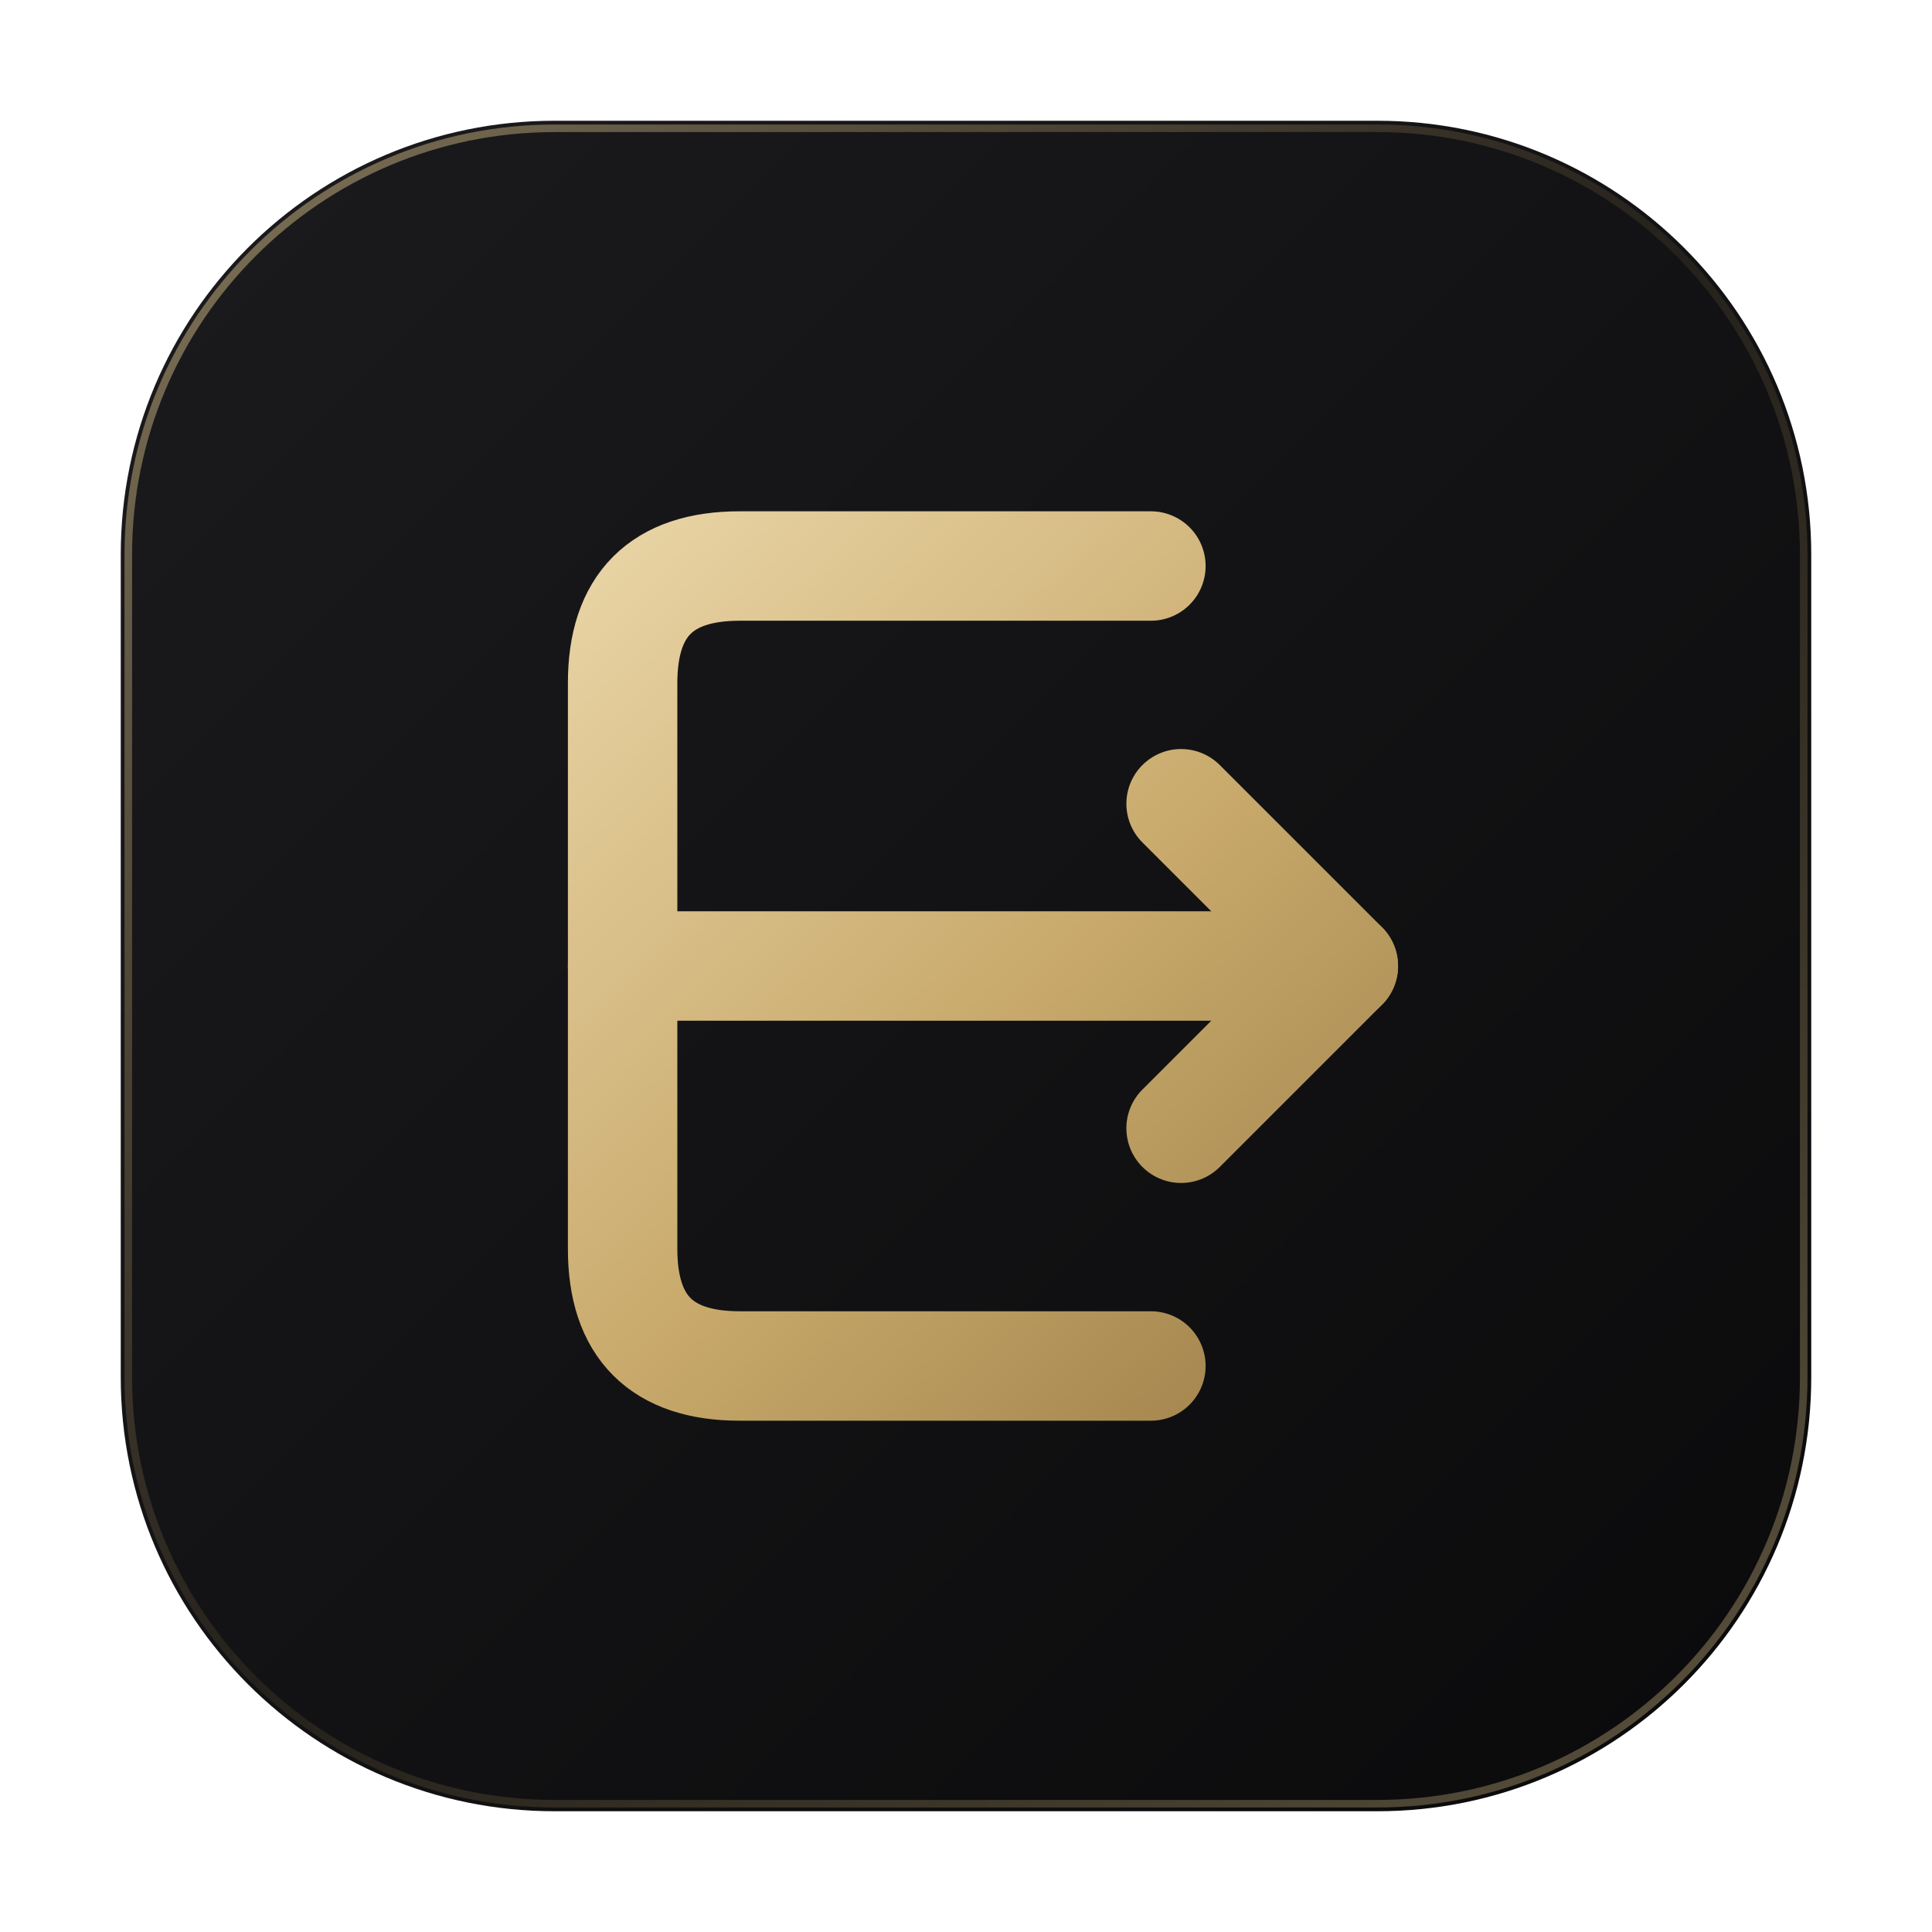
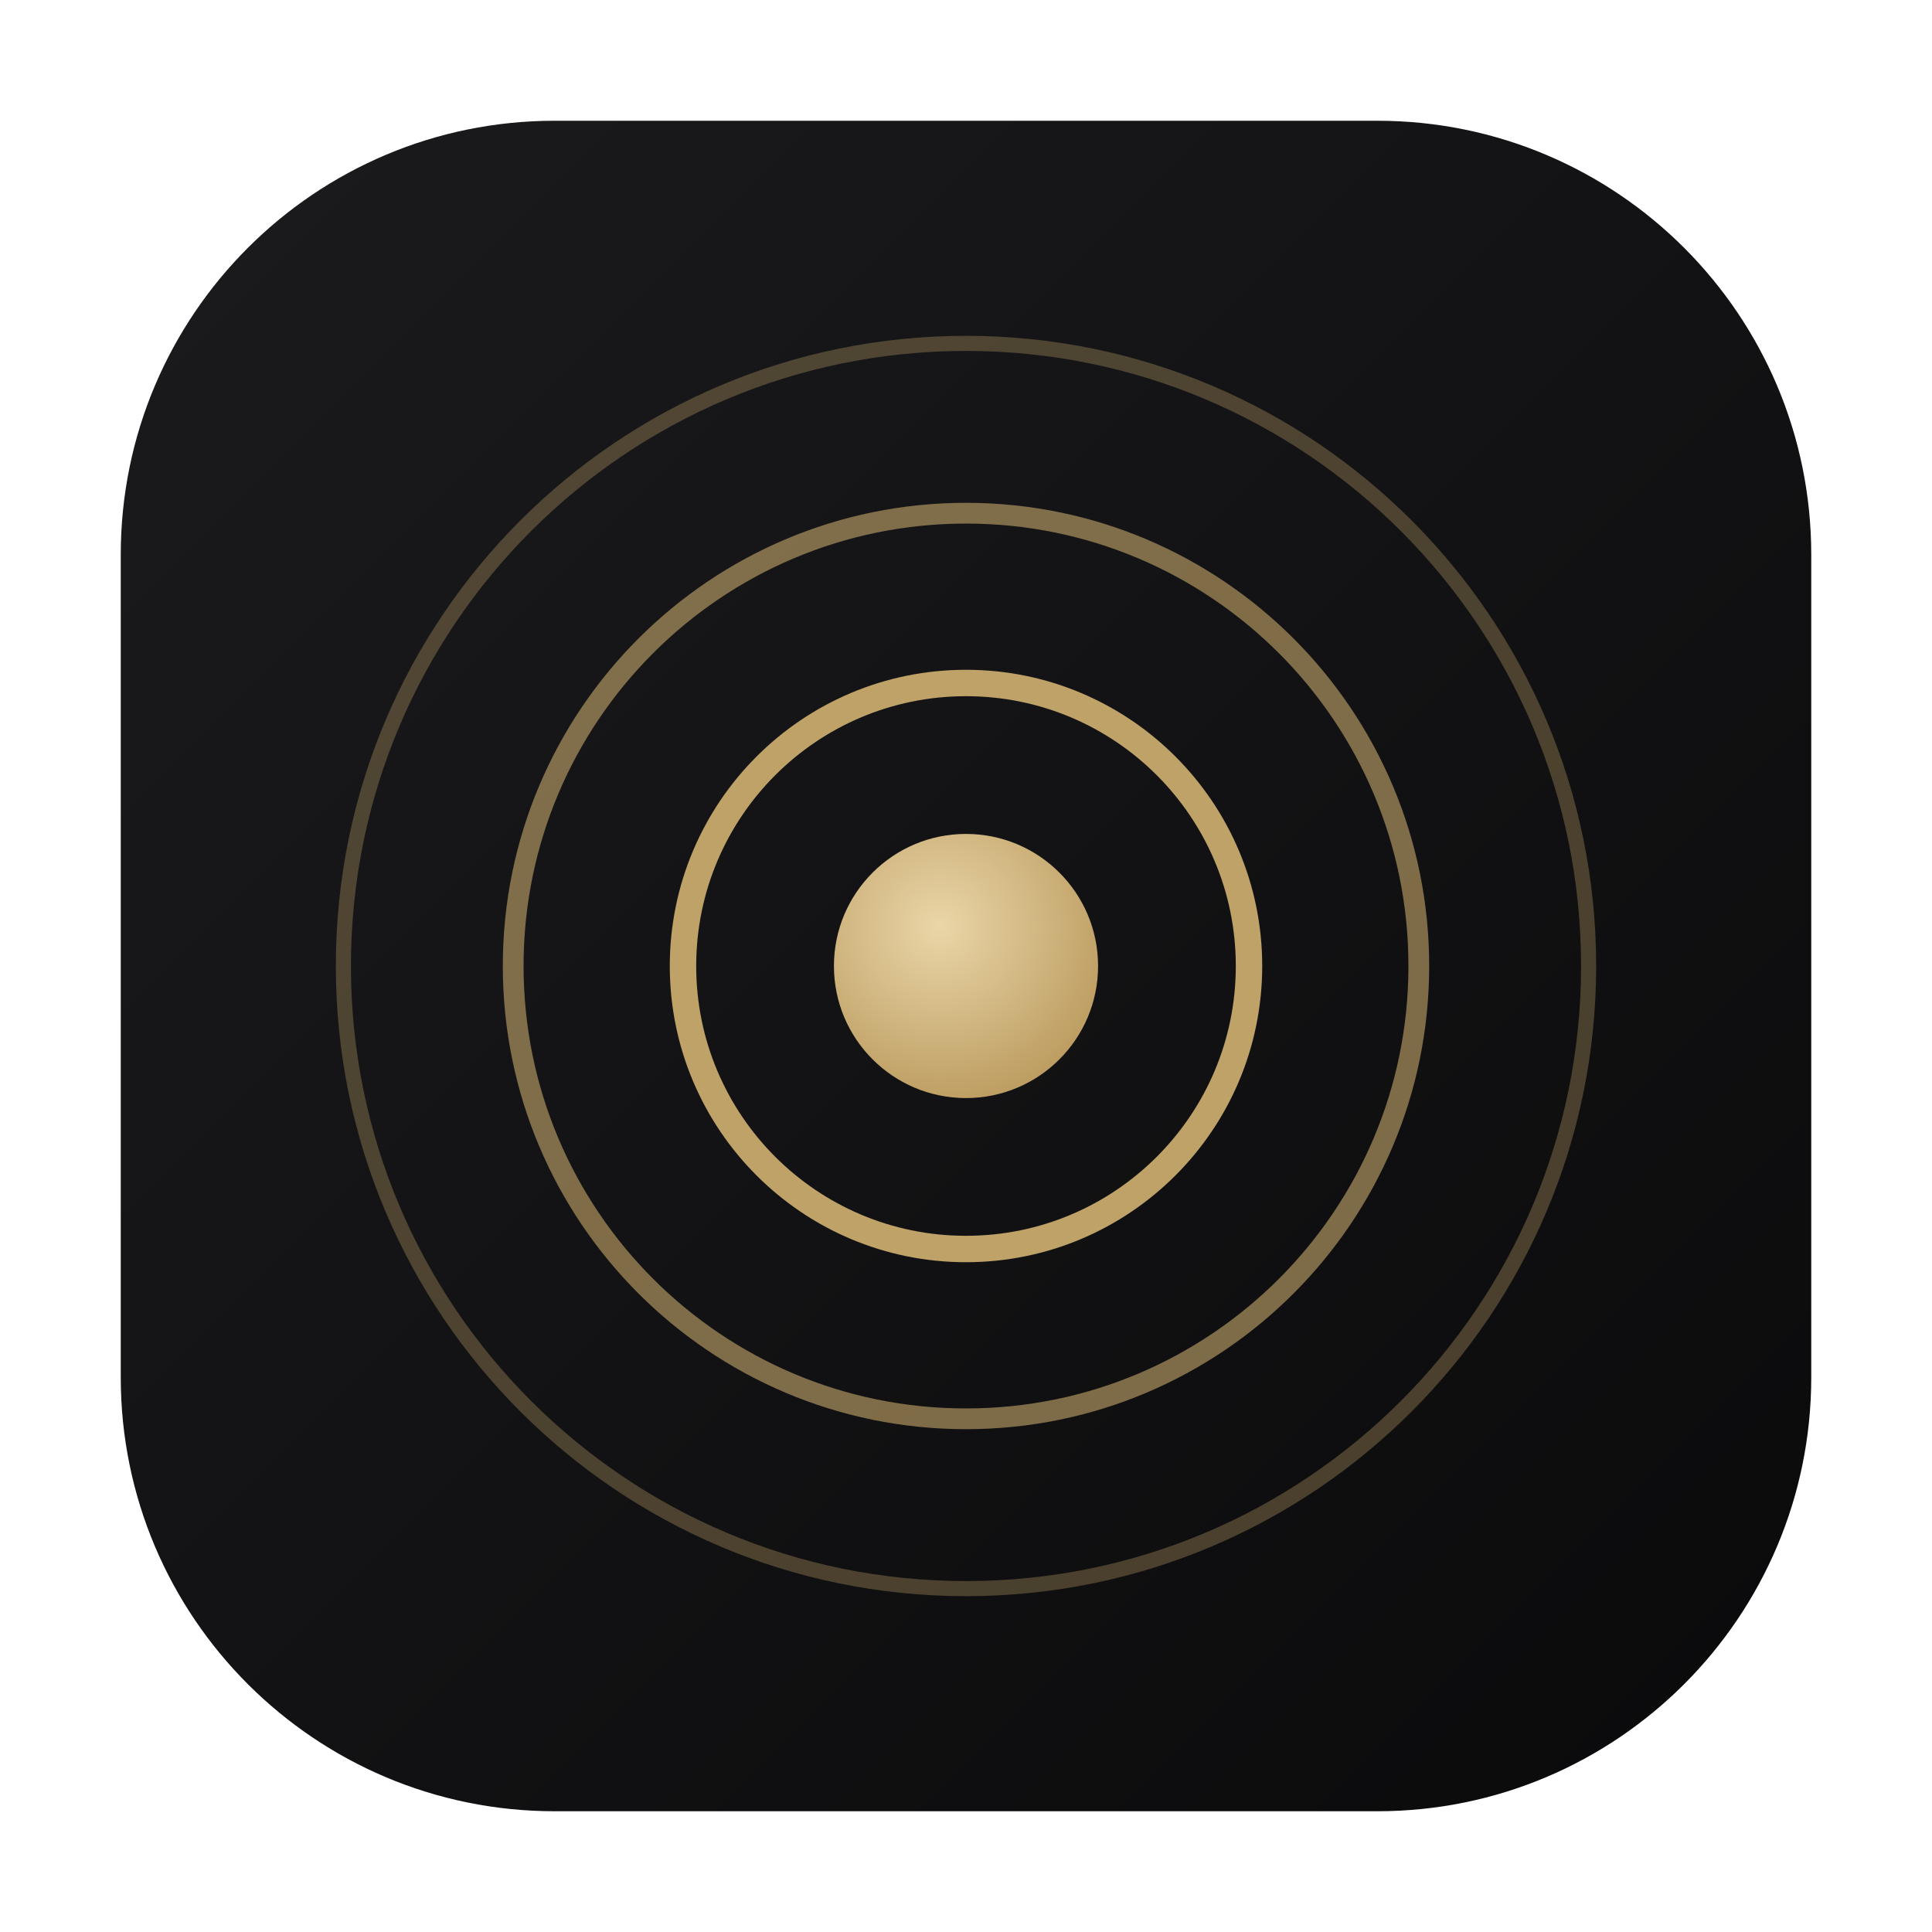
<svg xmlns="http://www.w3.org/2000/svg" viewBox="0 0 1024 1024">
  <defs>
    <linearGradient id="bg" x1="0" y1="0" x2="1" y2="1">
      <stop offset="0" stop-color="#1B1B1E" />
      <stop offset="1" stop-color="#0A0A0B" />
    </linearGradient>
-     <linearGradient id="rim" x1="0" y1="0" x2="1" y2="1">
-       <stop offset="0" stop-color="#E0C894" stop-opacity="0.55" />
-       <stop offset="0.5" stop-color="#A88A52" stop-opacity="0.12" />
-       <stop offset="1" stop-color="#E0C894" stop-opacity="0.4" />
-     </linearGradient>
-     <linearGradient id="gold" gradientUnits="userSpaceOnUse" x1="300" y1="280" x2="740" y2="740">
+     <radialGradient id="dot" cx="0.4" cy="0.35" r="0.75">
      <stop offset="0" stop-color="#EAD6A8" />
-       <stop offset="0.55" stop-color="#C8A96B" />
-       <stop offset="1" stop-color="#9C7E48" />
-     </linearGradient>
+       <stop offset="1" stop-color="#B8975A" />
+     </radialGradient>
  </defs>
  <rect x="64" y="64" width="896" height="896" rx="230" fill="url(#bg)" />
-   <rect x="68" y="68" width="888" height="888" rx="226" fill="none" stroke="url(#rim)" stroke-width="4" />
-   <g id="mark" fill="none" stroke="url(#gold)" stroke-width="58" stroke-linecap="round" stroke-linejoin="round">
-     <path d="M610 300 H392 Q330 300 330 362 V662 Q330 724 392 724 H610" />
-     <path d="M330 512 H712" />
-     <path d="M626 426 L712 512 L626 598" />
+   <g id="mark" fill="none" stroke="#C8A96B">
+     <circle cx="512" cy="512" r="150" stroke-width="14" stroke-opacity="0.95" />
+     <circle cx="512" cy="512" r="240" stroke-width="11" stroke-opacity="0.6" />
+     <circle cx="512" cy="512" r="330" stroke-width="8" stroke-opacity="0.32" />
+     <circle cx="512" cy="512" r="70" fill="url(#dot)" stroke="none" />
  </g>
</svg>
